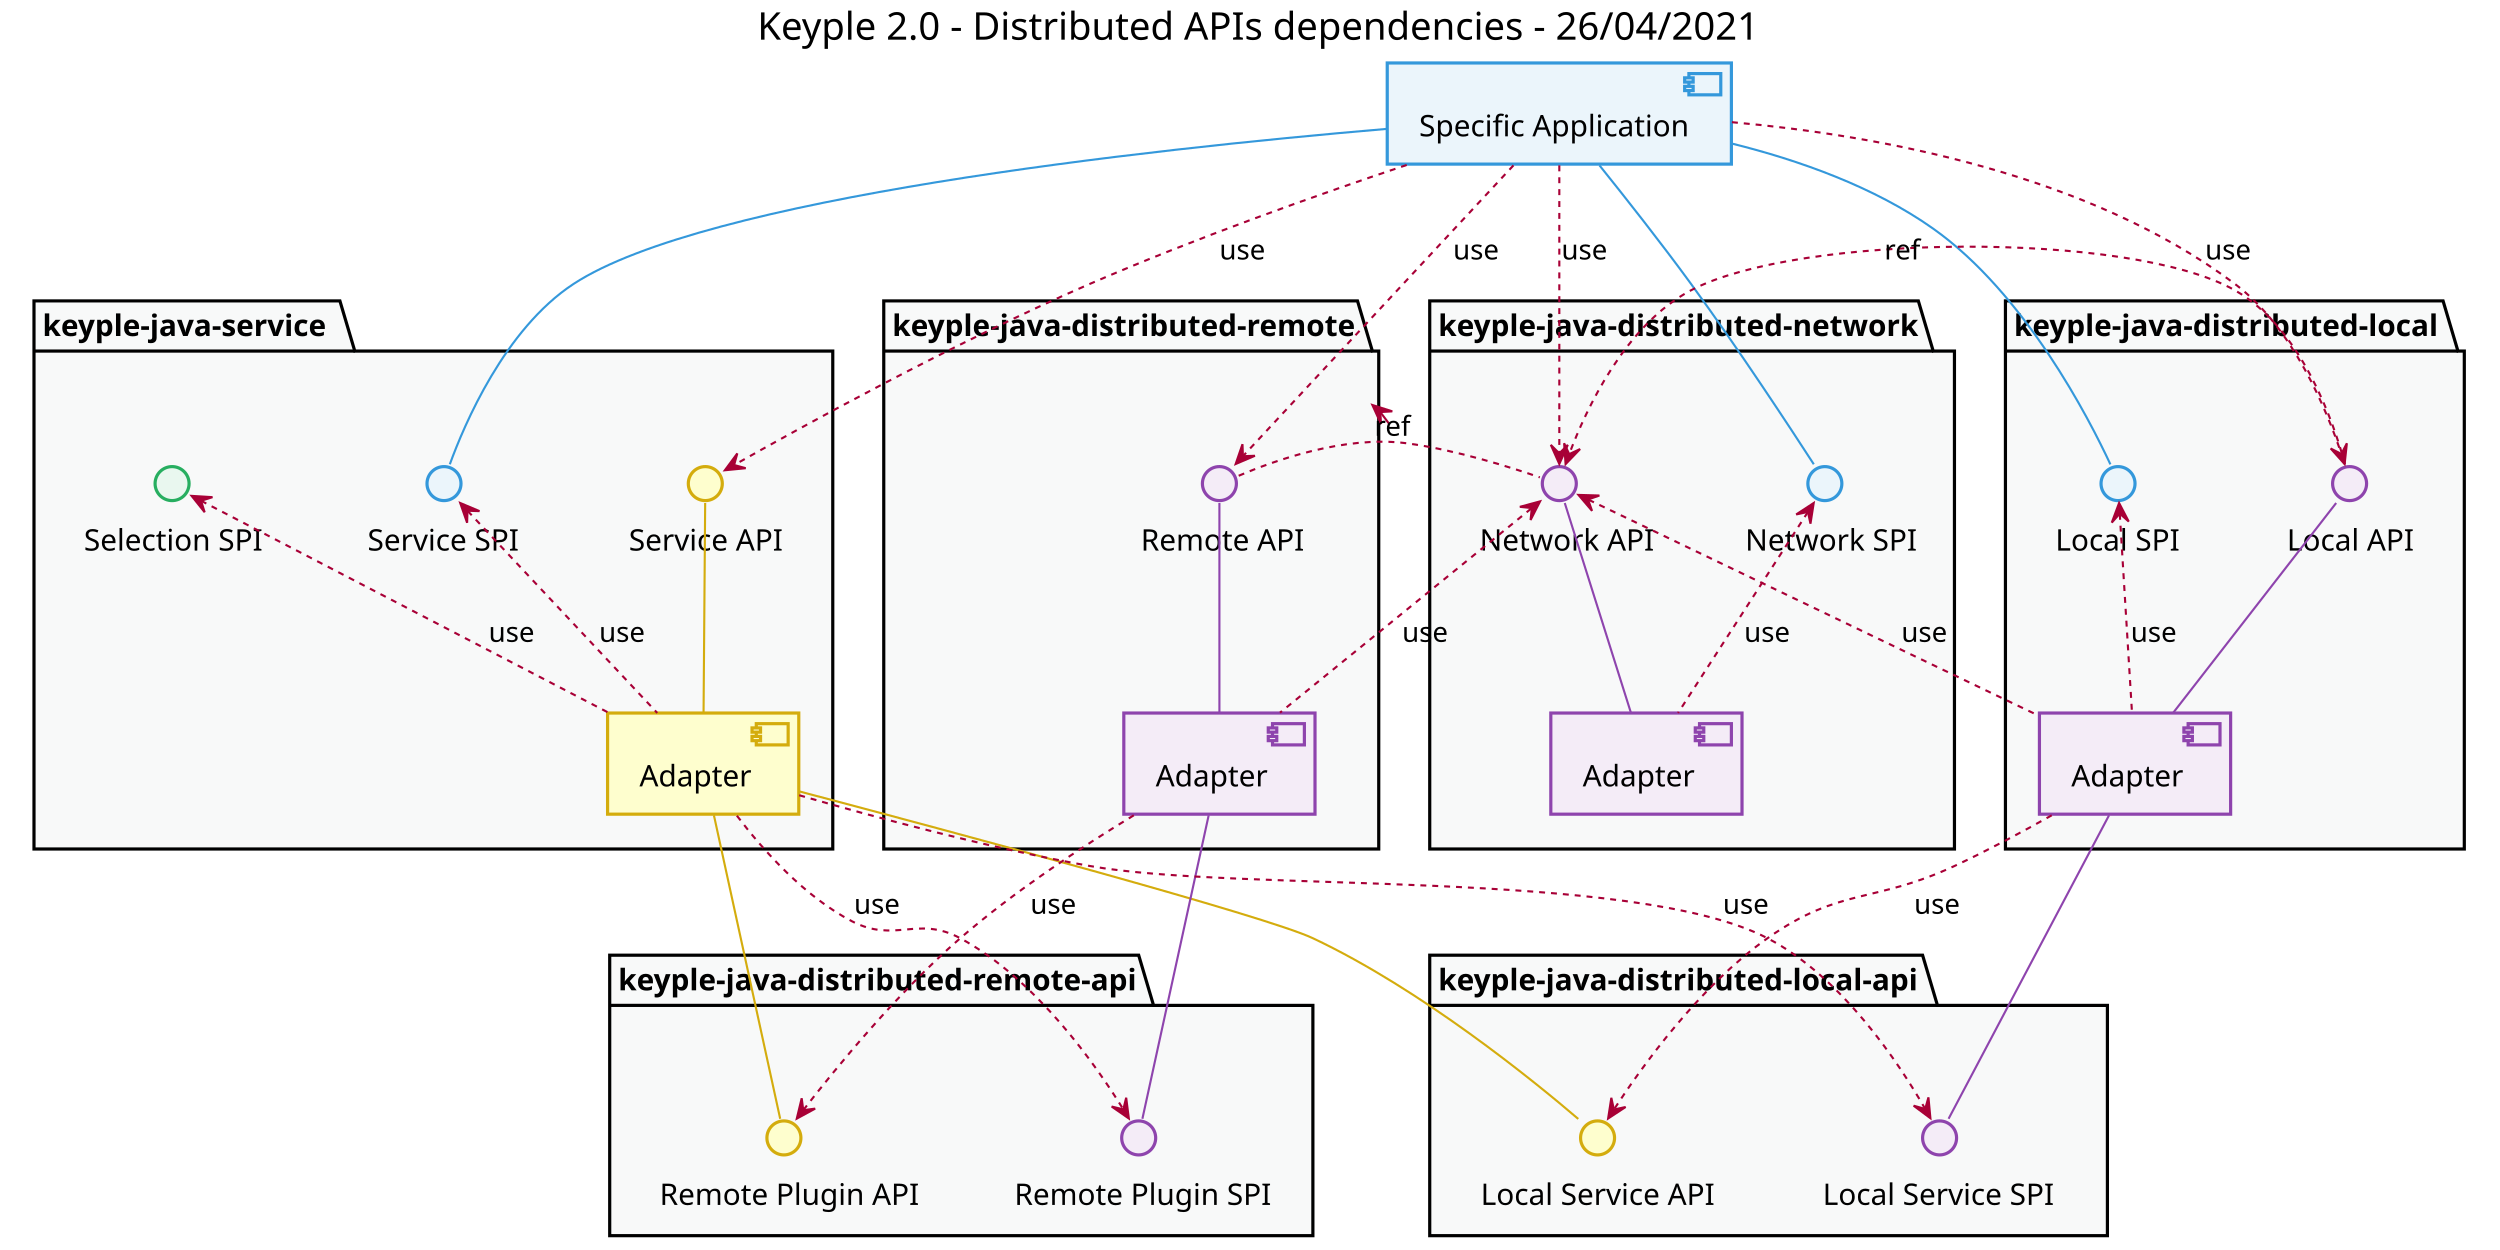
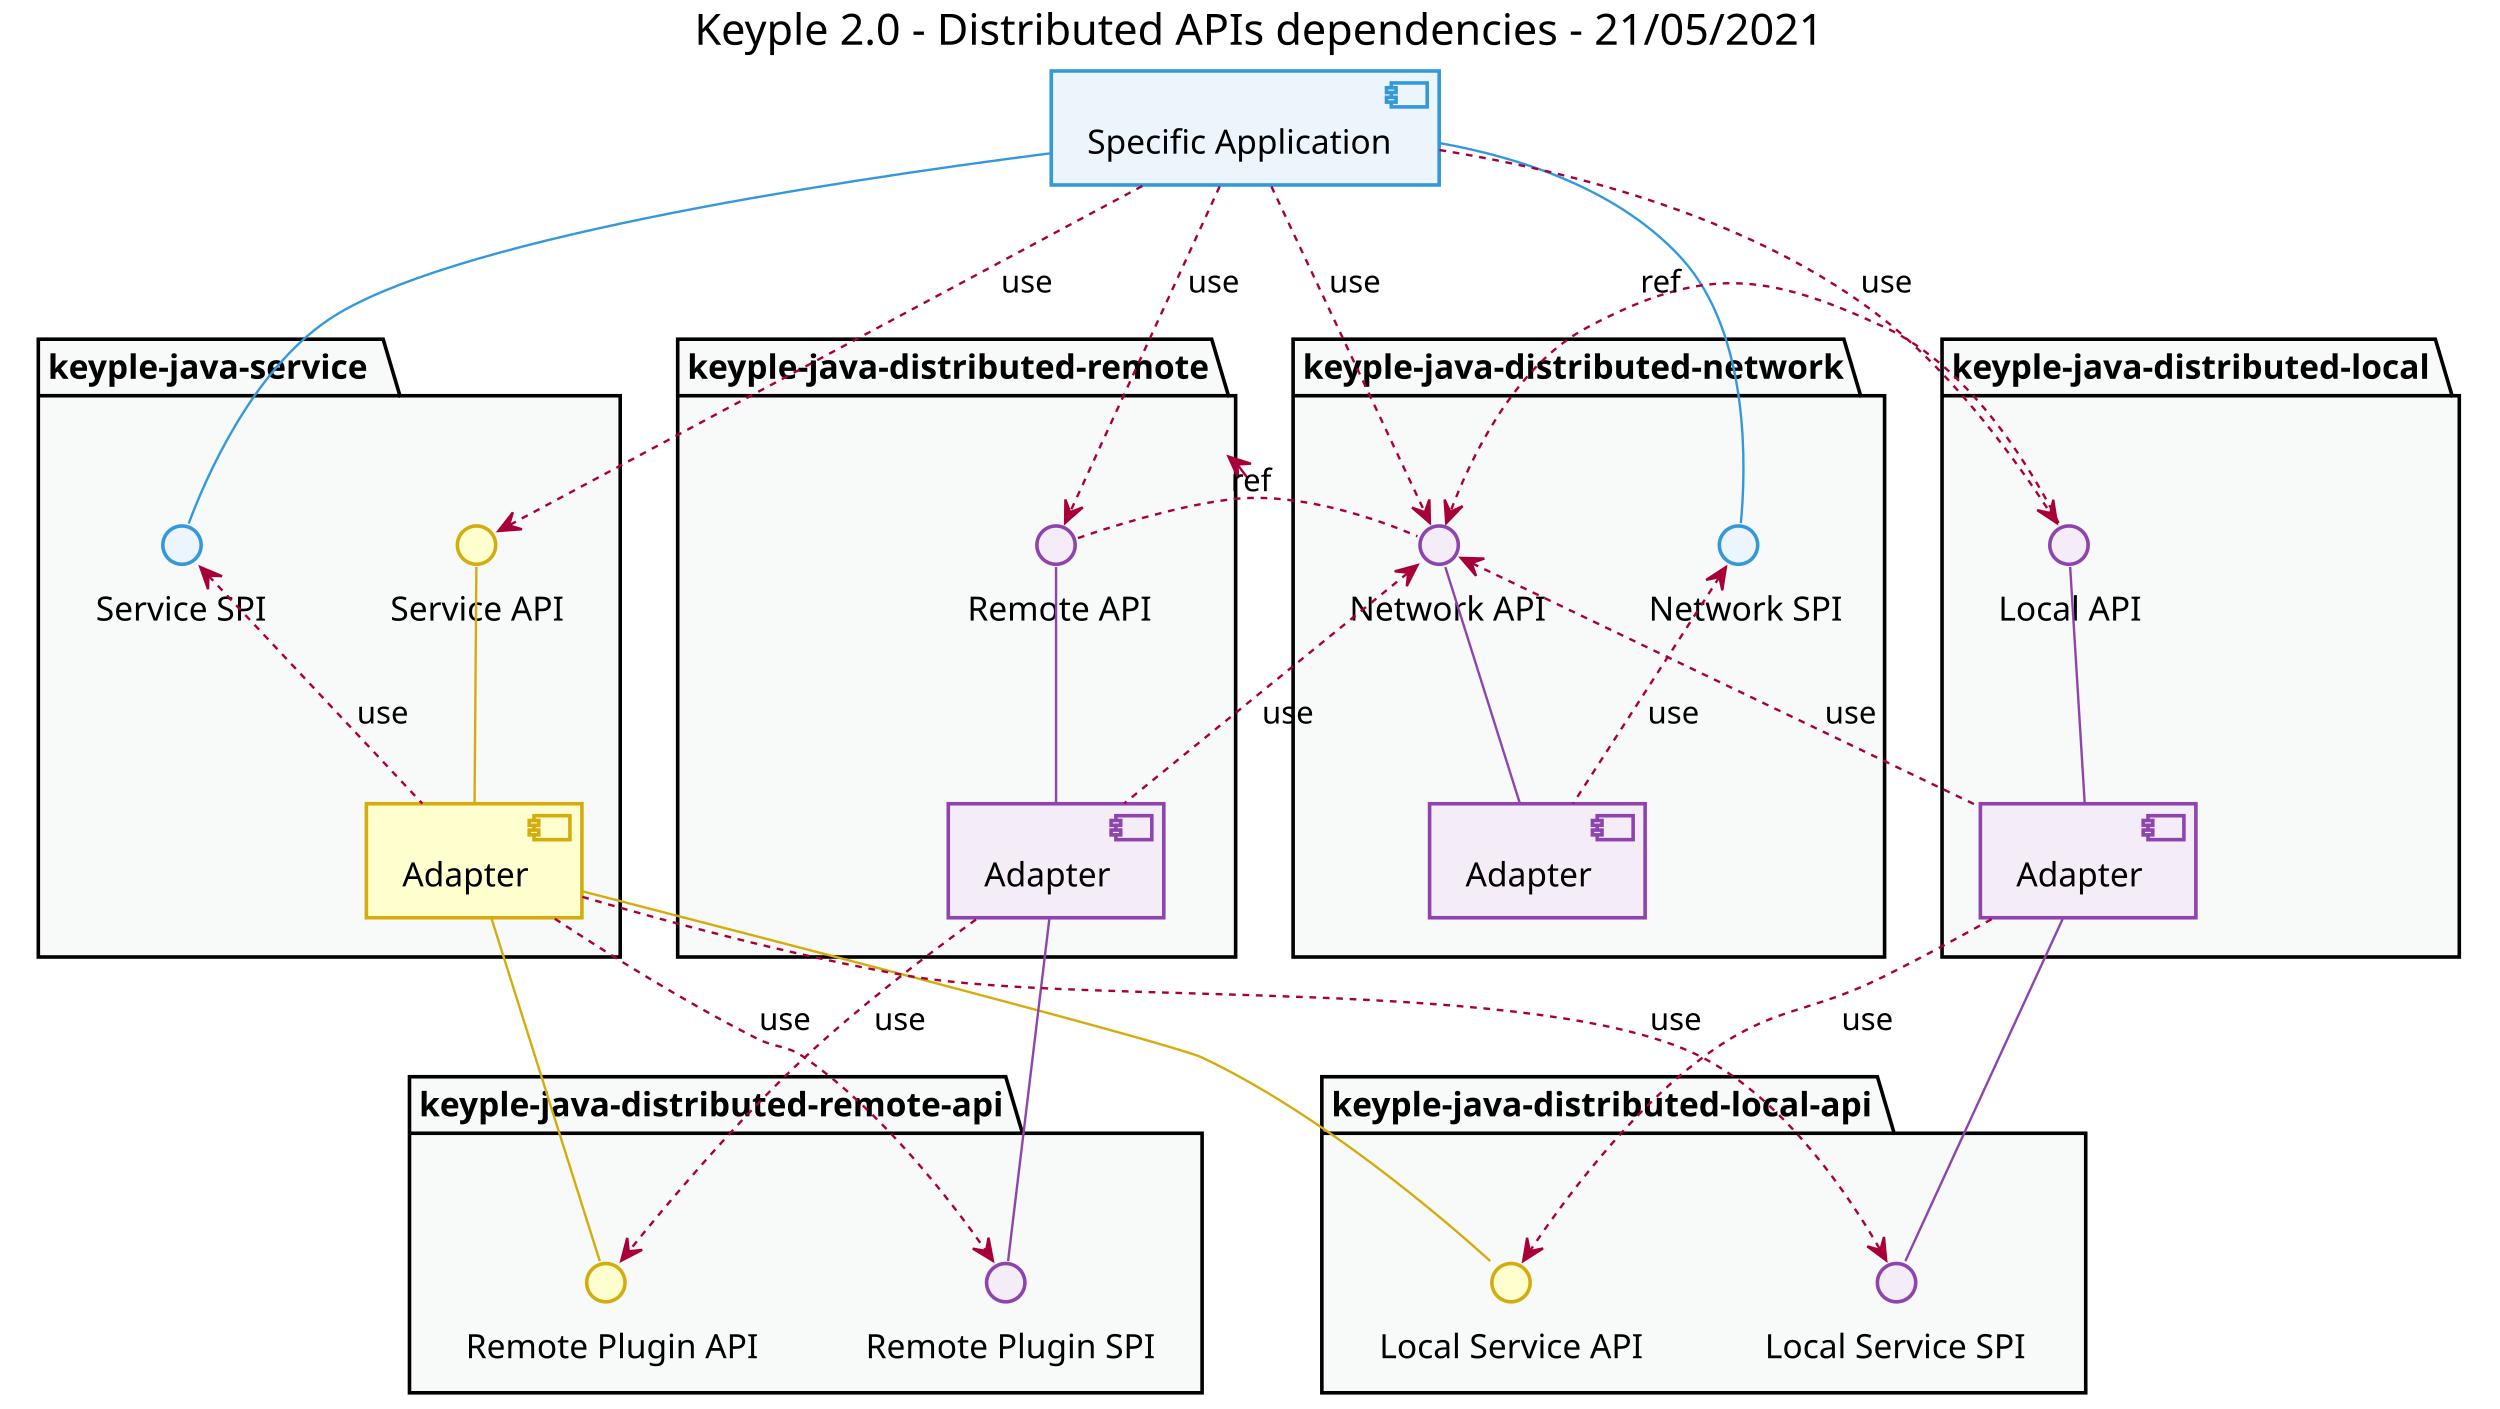
- <svg xmlns="http://www.w3.org/2000/svg" contentScriptType="application/ecmascript" contentStyleType="text/css" height="1470px" preserveAspectRatio="none" style="width:2942px;height:1470px;" version="1.1" viewBox="0 0 2942 1470" width="2942.5px" zoomAndPan="magnify">
+ <svg xmlns="http://www.w3.org/2000/svg" contentScriptType="application/ecmascript" contentStyleType="text/css" height="1470px" preserveAspectRatio="none" style="width:2610px;height:1470px;" version="1.1" viewBox="0 0 2610 1470" width="2610px" zoomAndPan="magnify">
  <defs />
  <g>
-     <text fill="#000000" font-family="sans-serif" font-size="45" lengthAdjust="spacing" textLength="1127.5" x="891.25" y="46.714">Keyple 2.0 - Distributed APIs dependencies - 26/04/2021</text>
-     <polygon fill="#F8F9F9" points="40,354.102,400,354.102,417.5,413.125,980,413.125,980,999.102,40,999.102,40,354.102" style="stroke:#000000;stroke-width:3.75;" />
+     <text fill="#000000" font-family="sans-serif" font-size="45" lengthAdjust="spacing" textLength="1127.5" x="725" y="46.714">Keyple 2.0 - Distributed APIs dependencies - 21/05/2021</text>
+     <polygon fill="#F8F9F9" points="40,354.102,400,354.102,417.5,413.125,647.5,413.125,647.5,999.102,40,999.102,40,354.102" style="stroke:#000000;stroke-width:3.75;" />
    <line style="stroke:#000000;stroke-width:3.75;" x1="40" x2="417.5" y1="413.125" y2="413.125" />
    <text fill="#000000" font-family="sans-serif" font-size="35" font-weight="bold" lengthAdjust="spacing" textLength="345" x="50" y="395.435">keyple-java-service</text>
-     <polygon fill="#F8F9F9" points="2360,354.102,2875,354.102,2892.5,413.125,2900,413.125,2900,999.102,2360,999.102,2360,354.102" style="stroke:#000000;stroke-width:3.75;" />
-     <line style="stroke:#000000;stroke-width:3.75;" x1="2360" x2="2892.5" y1="413.125" y2="413.125" />
-     <text fill="#000000" font-family="sans-serif" font-size="35" font-weight="bold" lengthAdjust="spacing" textLength="500" x="2370" y="395.435">keyple-java-distributed-local</text>
-     <polygon fill="#F8F9F9" points="1682.5,354.102,2257.5,354.102,2275,413.125,2300,413.125,2300,999.102,1682.5,999.102,1682.5,354.102" style="stroke:#000000;stroke-width:3.75;" />
-     <line style="stroke:#000000;stroke-width:3.75;" x1="1682.5" x2="2275" y1="413.125" y2="413.125" />
-     <text fill="#000000" font-family="sans-serif" font-size="35" font-weight="bold" lengthAdjust="spacing" textLength="560" x="1692.5" y="395.435">keyple-java-distributed-network</text>
-     <polygon fill="#F8F9F9" points="1040,354.102,1597.5,354.102,1615,413.125,1622.5,413.125,1622.5,999.102,1040,999.102,1040,354.102" style="stroke:#000000;stroke-width:3.75;" />
-     <line style="stroke:#000000;stroke-width:3.75;" x1="1040" x2="1615" y1="413.125" y2="413.125" />
-     <text fill="#000000" font-family="sans-serif" font-size="35" font-weight="bold" lengthAdjust="spacing" textLength="542.5" x="1050" y="395.435">keyple-java-distributed-remote</text>
-     <polygon fill="#F8F9F9" points="717.5,1124.102,1340,1124.102,1357.5,1183.125,1545,1183.125,1545,1454.102,717.5,1454.102,717.5,1124.102" style="stroke:#000000;stroke-width:3.75;" />
-     <line style="stroke:#000000;stroke-width:3.75;" x1="717.5" x2="1357.5" y1="1183.125" y2="1183.125" />
-     <text fill="#000000" font-family="sans-serif" font-size="35" font-weight="bold" lengthAdjust="spacing" textLength="607.5" x="727.5" y="1165.435">keyple-java-distributed-remote-api</text>
-     <polygon fill="#F8F9F9" points="1682.5,1124.102,2262.5,1124.102,2280,1183.125,2480,1183.125,2480,1454.102,1682.5,1454.102,1682.5,1124.102" style="stroke:#000000;stroke-width:3.75;" />
-     <line style="stroke:#000000;stroke-width:3.75;" x1="1682.5" x2="2280" y1="1183.125" y2="1183.125" />
-     <text fill="#000000" font-family="sans-serif" font-size="35" font-weight="bold" lengthAdjust="spacing" textLength="565" x="1692.5" y="1165.435">keyple-java-distributed-local-api</text>
-     <ellipse cx="830" cy="569.102" fill="#FEFECE" rx="20" ry="20" style="stroke:#D4AC0D;stroke-width:3.75;" />
-     <text fill="#000000" font-family="sans-serif" font-size="35" lengthAdjust="spacing" textLength="180" x="740" y="647.935">Service API</text>
-     <ellipse cx="522.5" cy="569.102" fill="#EBF5FB" rx="20" ry="20" style="stroke:#3498DB;stroke-width:3.75;" />
-     <text fill="#000000" font-family="sans-serif" font-size="35" lengthAdjust="spacing" textLength="180" x="432.5" y="647.935">Service SPI</text>
-     <ellipse cx="202.5" cy="569.102" fill="#E9F7EF" rx="20" ry="20" style="stroke:#27AE60;stroke-width:3.75;" />
-     <text fill="#000000" font-family="sans-serif" font-size="35" lengthAdjust="spacing" textLength="207.5" x="98.75" y="647.935">Selection SPI</text>
-     <rect fill="#FEFECE" height="119.023" style="stroke:#D4AC0D;stroke-width:3.75;" width="225" x="715" y="839.102" />
-     <rect fill="#FEFECE" height="25" style="stroke:#D4AC0D;stroke-width:3.75;" width="37.5" x="890" y="851.602" />
-     <rect fill="#FEFECE" height="5" style="stroke:#D4AC0D;stroke-width:3.75;" width="10" x="885" y="856.602" />
-     <rect fill="#FEFECE" height="5" style="stroke:#D4AC0D;stroke-width:3.75;" width="10" x="885" y="866.602" />
-     <text fill="#000000" font-family="sans-serif" font-size="35" lengthAdjust="spacing" textLength="125" x="752.5" y="925.435">Adapter</text>
-     <ellipse cx="2765" cy="569.102" fill="#F4ECF7" rx="20" ry="20" style="stroke:#8E44AD;stroke-width:3.75;" />
-     <text fill="#000000" font-family="sans-serif" font-size="35" lengthAdjust="spacing" textLength="147.5" x="2691.25" y="647.935">Local API</text>
-     <ellipse cx="2492.5" cy="569.102" fill="#EBF5FB" rx="20" ry="20" style="stroke:#3498DB;stroke-width:3.75;" />
-     <text fill="#000000" font-family="sans-serif" font-size="35" lengthAdjust="spacing" textLength="147.5" x="2418.75" y="647.935">Local SPI</text>
-     <rect fill="#F4ECF7" height="119.023" style="stroke:#8E44AD;stroke-width:3.75;" width="225" x="2400" y="839.102" />
-     <rect fill="#F4ECF7" height="25" style="stroke:#8E44AD;stroke-width:3.75;" width="37.5" x="2575" y="851.602" />
-     <rect fill="#F4ECF7" height="5" style="stroke:#8E44AD;stroke-width:3.75;" width="10" x="2570" y="856.602" />
-     <rect fill="#F4ECF7" height="5" style="stroke:#8E44AD;stroke-width:3.75;" width="10" x="2570" y="866.602" />
-     <text fill="#000000" font-family="sans-serif" font-size="35" lengthAdjust="spacing" textLength="125" x="2437.5" y="925.435">Adapter</text>
-     <ellipse cx="1835" cy="569.102" fill="#F4ECF7" rx="20" ry="20" style="stroke:#8E44AD;stroke-width:3.75;" />
-     <text fill="#000000" font-family="sans-serif" font-size="35" lengthAdjust="spacing" textLength="187.5" x="1741.25" y="647.935">Network API</text>
-     <ellipse cx="2147.5" cy="569.102" fill="#EBF5FB" rx="20" ry="20" style="stroke:#3498DB;stroke-width:3.75;" />
-     <text fill="#000000" font-family="sans-serif" font-size="35" lengthAdjust="spacing" textLength="187.5" x="2053.75" y="647.935">Network SPI</text>
-     <rect fill="#F4ECF7" height="119.023" style="stroke:#8E44AD;stroke-width:3.75;" width="225" x="1825" y="839.102" />
-     <rect fill="#F4ECF7" height="25" style="stroke:#8E44AD;stroke-width:3.75;" width="37.5" x="2000" y="851.602" />
-     <rect fill="#F4ECF7" height="5" style="stroke:#8E44AD;stroke-width:3.75;" width="10" x="1995" y="856.602" />
-     <rect fill="#F4ECF7" height="5" style="stroke:#8E44AD;stroke-width:3.75;" width="10" x="1995" y="866.602" />
-     <text fill="#000000" font-family="sans-serif" font-size="35" lengthAdjust="spacing" textLength="125" x="1862.5" y="925.435">Adapter</text>
-     <ellipse cx="1435" cy="569.102" fill="#F4ECF7" rx="20" ry="20" style="stroke:#8E44AD;stroke-width:3.75;" />
-     <text fill="#000000" font-family="sans-serif" font-size="35" lengthAdjust="spacing" textLength="185" x="1342.5" y="647.935">Remote API</text>
-     <rect fill="#F4ECF7" height="119.023" style="stroke:#8E44AD;stroke-width:3.75;" width="225" x="1322.5" y="839.102" />
-     <rect fill="#F4ECF7" height="25" style="stroke:#8E44AD;stroke-width:3.75;" width="37.5" x="1497.5" y="851.602" />
-     <rect fill="#F4ECF7" height="5" style="stroke:#8E44AD;stroke-width:3.75;" width="10" x="1492.5" y="856.602" />
-     <rect fill="#F4ECF7" height="5" style="stroke:#8E44AD;stroke-width:3.75;" width="10" x="1492.5" y="866.602" />
-     <text fill="#000000" font-family="sans-serif" font-size="35" lengthAdjust="spacing" textLength="125" x="1360" y="925.435">Adapter</text>
-     <ellipse cx="1340" cy="1339.102" fill="#F4ECF7" rx="20" ry="20" style="stroke:#8E44AD;stroke-width:3.75;" />
-     <text fill="#000000" font-family="sans-serif" font-size="35" lengthAdjust="spacing" textLength="292.5" x="1193.75" y="1417.935">Remote Plugin SPI</text>
-     <ellipse cx="922.5" cy="1339.102" fill="#FEFECE" rx="20" ry="20" style="stroke:#D4AC0D;stroke-width:3.75;" />
-     <text fill="#000000" font-family="sans-serif" font-size="35" lengthAdjust="spacing" textLength="292.5" x="776.25" y="1417.935">Remote Plugin API</text>
-     <ellipse cx="2282.5" cy="1339.102" fill="#F4ECF7" rx="20" ry="20" style="stroke:#8E44AD;stroke-width:3.75;" />
-     <text fill="#000000" font-family="sans-serif" font-size="35" lengthAdjust="spacing" textLength="275" x="2145" y="1417.935">Local Service SPI</text>
-     <ellipse cx="1880" cy="1339.102" fill="#FEFECE" rx="20" ry="20" style="stroke:#D4AC0D;stroke-width:3.75;" />
-     <text fill="#000000" font-family="sans-serif" font-size="35" lengthAdjust="spacing" textLength="275" x="1742.5" y="1417.935">Local Service API</text>
-     <rect fill="#EBF5FB" height="119.023" style="stroke:#3498DB;stroke-width:3.75;" width="405" x="1632.5" y="74.102" />
-     <rect fill="#EBF5FB" height="25" style="stroke:#3498DB;stroke-width:3.75;" width="37.5" x="1987.5" y="86.602" />
-     <rect fill="#EBF5FB" height="5" style="stroke:#3498DB;stroke-width:3.75;" width="10" x="1982.5" y="91.602" />
-     <rect fill="#EBF5FB" height="5" style="stroke:#3498DB;stroke-width:3.75;" width="10" x="1982.5" y="101.602" />
-     <text fill="#000000" font-family="sans-serif" font-size="35" lengthAdjust="spacing" textLength="305" x="1670" y="160.435">Specific Application</text>
-     <path d="M1632.082,151.662 C1342.672,176.369 829.273,233.147 675,334.102 C593.81,387.232 546.102,500.259 529.35,546.374 " fill="none" id="application-serviceSpi" style="stroke:#3498DB;stroke-width:2.5;" />
-     <path d="M2037.848,168.887 C2117.03,188.542 2205.327,219.782 2275,269.102 C2383.097,345.622 2458.588,492.907 2483.525,546.487 " fill="none" id="application-localSpi" style="stroke:#3498DB;stroke-width:2.5;" />
-     <path d="M1882.21,194.542 C1913.495,233.472 1955.057,286.217 1990,334.102 C2046.043,410.899 2108.093,505.599 2134.48,546.372 " fill="none" id="application-networkSpi" style="stroke:#3498DB;stroke-width:2.5;" />
-     <path d="M829.842,591.932 C829.47,640.569 828.513,765.084 827.942,839.007 " fill="none" id="serviceApi-service" style="stroke:#D4AC0D;stroke-width:2.5;" />
-     <path d="M940.085,931.182 C1127.86,980.842 1489.91,1078.107 1545,1104.102 C1673.05,1164.524 1805.49,1272.443 1857.305,1316.766 " fill="none" id="service-distributedLocalApi" style="stroke:#D4AC0D;stroke-width:2.5;" />
-     <path d="M840.115,959.367 C861.617,1057.819 904.372,1253.591 918.128,1316.581 " fill="none" id="service-distributedRemoteApi" style="stroke:#D4AC0D;stroke-width:2.5;" />
-     <path d="M2749.2,591.932 C2711.425,640.569 2614.675,765.084 2557.25,839.007 " fill="none" id="localApi-distributedLocal" style="stroke:#8E44AD;stroke-width:2.5;" />
-     <path d="M2481.957,959.367 C2429.903,1057.819 2326.39,1253.591 2293.085,1316.581 " fill="none" id="distributedLocal-distributedLocalSpi" style="stroke:#8E44AD;stroke-width:2.5;" />
-     <path d="M1841.412,591.932 C1856.753,640.569 1896.02,765.084 1919.335,839.007 " fill="none" id="networkApi-distributedNetwork" style="stroke:#8E44AD;stroke-width:2.5;" />
-     <path d="M1435,591.932 C1435,640.569 1435,765.084 1435,839.007 " fill="none" id="remoteApi-distributedRemote" style="stroke:#8E44AD;stroke-width:2.5;" />
-     <path d="M1422.385,959.367 C1400.882,1057.819 1358.128,1253.591 1344.372,1316.581 " fill="none" id="distributedRemote-distributedRemoteSpi" style="stroke:#8E44AD;stroke-width:2.5;" />
-     <path d="M1655.408,194.134 C1546.203,230.757 1404.703,281.137 1282.5,334.102 C1121.73,403.782 938.39,505.092 864.013,547.162 " fill="none" id="application-to-serviceApi" style="stroke:#A80036;stroke-width:2.5;stroke-dasharray:7.0,7.0;" />
-     <polygon fill="#A80036" points="853.03,553.392,877.534,550.986,863.902,547.223,867.665,533.591,853.03,553.392" style="stroke:#A80036;stroke-width:2.5;" />
-     <text fill="#000000" font-family="sans-serif" font-size="32.5" lengthAdjust="spacing" textLength="52.5" x="1435" y="305.339">use</text>
-     <path d="M2038.138,143.787 C2210.918,159.307 2457.713,204.722 2630,334.102 C2698.525,385.559 2738.2,482.789 2755.15,533.674 " fill="none" id="application-to-localApi" style="stroke:#A80036;stroke-width:2.5;stroke-dasharray:7.0,7.0;" />
-     <polygon fill="#A80036" points="2759.15,546.139,2761.781,521.658,2755.323,534.239,2742.741,527.781,2759.15,546.139" style="stroke:#A80036;stroke-width:2.5;" />
-     <text fill="#000000" font-family="sans-serif" font-size="32.5" lengthAdjust="spacing" textLength="52.5" x="2595" y="305.339">use</text>
-     <path d="M1835,194.594 C1835,285.717 1835,459.577 1835,532.779 " fill="none" id="application-to-networkApi" style="stroke:#A80036;stroke-width:2.5;stroke-dasharray:7.0,7.0;" />
-     <polygon fill="#A80036" points="1835,546.024,1845,523.524,1835,533.524,1825,523.524,1835,546.024" style="stroke:#A80036;stroke-width:2.5;" />
-     <text fill="#000000" font-family="sans-serif" font-size="32.5" lengthAdjust="spacing" textLength="52.5" x="1837.5" y="305.339">use</text>
-     <path d="M1781.055,194.594 C1694.875,287.237 1529.145,465.394 1463.135,536.357 " fill="none" id="application-to-remoteApi" style="stroke:#A80036;stroke-width:2.5;stroke-dasharray:7.0,7.0;" />
-     <polygon fill="#A80036" points="1454.142,546.024,1476.791,536.364,1462.658,536.873,1462.149,522.74,1454.142,546.024" style="stroke:#A80036;stroke-width:2.5;" />
-     <text fill="#000000" font-family="sans-serif" font-size="32.5" lengthAdjust="spacing" textLength="52.5" x="1710" y="305.339">use</text>
-     <path d="M550.312,601.237 C600.755,654.987 708.14,769.414 773.45,839.007 " fill="none" id="serviceSpi-backto-service" style="stroke:#A80036;stroke-width:2.5;stroke-dasharray:7.0,7.0;" />
-     <polygon fill="#A80036" points="541.58,591.932,549.69,615.18,550.136,601.044,564.271,601.49,541.58,591.932" style="stroke:#A80036;stroke-width:2.5;" />
-     <text fill="#000000" font-family="sans-serif" font-size="32.5" lengthAdjust="spacing" textLength="52.5" x="705" y="755.339">use</text>
-     <path d="M236.594,589.332 C326.228,635.942 571.545,763.504 716.365,838.812 " fill="none" id="selectionSpi-backto-service" style="stroke:#A80036;stroke-width:2.5;stroke-dasharray:7.0,7.0;" />
-     <polygon fill="#A80036" points="225.485,583.554,240.833,602.807,236.575,589.322,250.061,585.064,225.485,583.554" style="stroke:#A80036;stroke-width:2.5;" />
-     <text fill="#000000" font-family="sans-serif" font-size="32.5" lengthAdjust="spacing" textLength="52.5" x="575" y="755.339">use</text>
-     <path d="M940.518,935.852 C1031.95,962.329 1164.455,997.929 1282.5,1019.102 C1457.928,1050.564 1921.985,1021.664 2080,1104.102 C2168.31,1150.174 2235.23,1252.111 2265.198,1304.356 " fill="none" id="service-to-distributedLocalSpi" style="stroke:#A80036;stroke-width:2.5;stroke-dasharray:7.0,7.0;" />
-     <polygon fill="#A80036" points="2271.685,1315.909,2269.389,1291.394,2265.565,1305.01,2251.95,1301.186,2271.685,1315.909" style="stroke:#A80036;stroke-width:2.5;" />
-     <text fill="#000000" font-family="sans-serif" font-size="32.5" lengthAdjust="spacing" textLength="52.5" x="2027.5" y="1075.339">use</text>
-     <path d="M867.16,959.909 C898.768,1001.519 946.85,1055.059 1002.5,1084.102 C1053.352,1110.639 1079.55,1076.809 1130,1104.102 C1219.398,1152.464 1290.178,1254.105 1321.885,1305.474 " fill="none" id="service-to-distributedRemoteSpi" style="stroke:#A80036;stroke-width:2.5;stroke-dasharray:7.0,7.0;" />
-     <polygon fill="#A80036" points="1328.4,1316.221,1325.287,1291.797,1321.92,1305.532,1308.185,1302.165,1328.4,1316.221" style="stroke:#A80036;stroke-width:2.5;" />
-     <text fill="#000000" font-family="sans-serif" font-size="32.5" lengthAdjust="spacing" textLength="52.5" x="1005" y="1075.339">use</text>
-     <path d="M2494.535,604.659 C2497.923,659.717 2504.75,770.859 2508.95,839.007 " fill="none" id="localSpi-backto-distributedLocal" style="stroke:#A80036;stroke-width:2.5;stroke-dasharray:7.0,7.0;" />
-     <polygon fill="#A80036" points="2493.75,591.932,2485.151,615.003,2494.518,604.408,2505.113,613.775,2493.75,591.932" style="stroke:#A80036;stroke-width:2.5;" />
-     <text fill="#000000" font-family="sans-serif" font-size="32.5" lengthAdjust="spacing" textLength="52.5" x="2507.5" y="755.339">use</text>
-     <path d="M2414.495,959.449 C2378.977,979.432 2338.198,1001.264 2300,1019.102 C2205.025,1063.454 2165.642,1043.662 2080,1104.102 C2000.195,1160.422 1932.06,1255.419 1899.855,1304.738 " fill="none" id="distributedLocal-to-distributedLocalApi" style="stroke:#A80036;stroke-width:2.5;stroke-dasharray:7.0,7.0;" />
-     <polygon fill="#A80036" points="1892.455,1316.242,1913.036,1302.727,1899.217,1305.728,1896.215,1291.908,1892.455,1316.242" style="stroke:#A80036;stroke-width:2.5;" />
-     <text fill="#000000" font-family="sans-serif" font-size="32.5" lengthAdjust="spacing" textLength="52.5" x="2252.5" y="1075.339">use</text>
-     <path d="M1869.428,588.117 C1965.945,634.417 2242.33,766.999 2399.555,842.422 " fill="none" id="networkApi-backto-distributedLocal" style="stroke:#A80036;stroke-width:2.5;stroke-dasharray:7.0,7.0;" />
-     <polygon fill="#A80036" points="1857.543,582.414,1873.504,601.162,1868.813,587.821,1882.154,583.13,1857.543,582.414" style="stroke:#A80036;stroke-width:2.5;" />
-     <text fill="#000000" font-family="sans-serif" font-size="32.5" lengthAdjust="spacing" textLength="52.5" x="2237.5" y="755.339">use</text>
-     <path d="M2759.525,546.289 C2746.575,498.082 2709.025,386.597 2630,341.602 C2506.4,271.229 2115.73,275.127 1990,341.602 C1912.553,382.549 1866.545,481.497 1846.662,534.392 " fill="none" id="localApi-to-networkApi" style="stroke:#A80036;stroke-width:2.5;stroke-dasharray:7.0,7.0;" />
-     <polygon fill="#A80036" points="1842.382,546.172,1859.465,528.439,1846.651,534.423,1840.667,521.609,1842.382,546.172" style="stroke:#A80036;stroke-width:2.5;" />
-     <text fill="#000000" font-family="sans-serif" font-size="32.5" lengthAdjust="spacing" textLength="35" x="2217.5" y="305.339">ref</text>
-     <path d="M2127.477,602.589 C2092.395,656.884 2019.31,769.992 1974.715,839.007 " fill="none" id="networkSpi-backto-distributedNetwork" style="stroke:#A80036;stroke-width:2.5;stroke-dasharray:7.0,7.0;" />
-     <polygon fill="#A80036" points="2134.363,591.932,2113.755,605.406,2127.58,602.432,2130.555,616.258,2134.363,591.932" style="stroke:#A80036;stroke-width:2.5;" />
-     <text fill="#000000" font-family="sans-serif" font-size="32.5" lengthAdjust="spacing" textLength="52.5" x="2052.5" y="755.339">use</text>
-     <path d="M1801.98,598.432 C1737.487,650.832 1593.477,767.839 1506.263,838.699 " fill="none" id="networkApi-backto-distributedRemote" style="stroke:#A80036;stroke-width:2.5;stroke-dasharray:7.0,7.0;" />
-     <polygon fill="#A80036" points="1812.348,590.007,1788.579,596.435,1802.647,597.889,1801.192,611.957,1812.348,590.007" style="stroke:#A80036;stroke-width:2.5;" />
-     <text fill="#000000" font-family="sans-serif" font-size="32.5" lengthAdjust="spacing" textLength="52.5" x="1650" y="755.339">use</text>
-     <path d="M1334.27,959.429 C1272.507,997.029 1193.4,1049.152 1130,1104.102 C1055.753,1168.454 982.423,1258.511 946.072,1305.416 " fill="none" id="distributedRemote-to-distributedRemoteApi" style="stroke:#A80036;stroke-width:2.5;stroke-dasharray:7.0,7.0;" />
-     <polygon fill="#A80036" points="937.65,1316.369,959.294,1304.63,945.271,1306.461,943.44,1292.438,937.65,1316.369" style="stroke:#A80036;stroke-width:2.5;" />
-     <text fill="#000000" font-family="sans-serif" font-size="32.5" lengthAdjust="spacing" textLength="52.5" x="1212.5" y="1075.339">use</text>
-     <path d="M1457.69,559.867 C1495.868,543.484 1581.425,511.927 1655,521.602 C1713.195,529.254 1779.432,550.444 1812.088,561.759 " fill="none" id="remoteApi-to-networkApi" style="stroke:#A80036;stroke-width:2.5;stroke-dasharray:7.0,7.0;" />
-     <polygon fill="#A80036" points="1615,476.602,1625.173,499.024,1624.343,484.906,1638.46,484.076,1615,476.602" style="stroke:#A80036;stroke-width:2.5;" />
-     <line style="stroke:#A80036;stroke-width:2.5;" x1="1624.343" x2="1635" y1="484.906" y2="499.102" />
-     <text fill="#000000" font-family="sans-serif" font-size="32.5" lengthAdjust="spacing" textLength="35" x="1617.5" y="512.839">ref</text>
+     <polygon fill="#F8F9F9" points="2027.5,354.102,2542.5,354.102,2560,413.125,2567.5,413.125,2567.5,999.102,2027.5,999.102,2027.5,354.102" style="stroke:#000000;stroke-width:3.75;" />
+     <line style="stroke:#000000;stroke-width:3.75;" x1="2027.5" x2="2560" y1="413.125" y2="413.125" />
+     <text fill="#000000" font-family="sans-serif" font-size="35" font-weight="bold" lengthAdjust="spacing" textLength="500" x="2037.5" y="395.435">keyple-java-distributed-local</text>
+     <polygon fill="#F8F9F9" points="1350,354.102,1925,354.102,1942.5,413.125,1967.5,413.125,1967.5,999.102,1350,999.102,1350,354.102" style="stroke:#000000;stroke-width:3.75;" />
+     <line style="stroke:#000000;stroke-width:3.75;" x1="1350" x2="1942.5" y1="413.125" y2="413.125" />
+     <text fill="#000000" font-family="sans-serif" font-size="35" font-weight="bold" lengthAdjust="spacing" textLength="560" x="1360" y="395.435">keyple-java-distributed-network</text>
+     <polygon fill="#F8F9F9" points="707.5,354.102,1265,354.102,1282.5,413.125,1290,413.125,1290,999.102,707.5,999.102,707.5,354.102" style="stroke:#000000;stroke-width:3.75;" />
+     <line style="stroke:#000000;stroke-width:3.75;" x1="707.5" x2="1282.5" y1="413.125" y2="413.125" />
+     <text fill="#000000" font-family="sans-serif" font-size="35" font-weight="bold" lengthAdjust="spacing" textLength="542.5" x="717.5" y="395.435">keyple-java-distributed-remote</text>
+     <polygon fill="#F8F9F9" points="427.5,1124.102,1050,1124.102,1067.5,1183.125,1255,1183.125,1255,1454.102,427.5,1454.102,427.5,1124.102" style="stroke:#000000;stroke-width:3.75;" />
+     <line style="stroke:#000000;stroke-width:3.75;" x1="427.5" x2="1067.5" y1="1183.125" y2="1183.125" />
+     <text fill="#000000" font-family="sans-serif" font-size="35" font-weight="bold" lengthAdjust="spacing" textLength="607.5" x="437.5" y="1165.435">keyple-java-distributed-remote-api</text>
+     <polygon fill="#F8F9F9" points="1380,1124.102,1960,1124.102,1977.5,1183.125,2177.5,1183.125,2177.5,1454.102,1380,1454.102,1380,1124.102" style="stroke:#000000;stroke-width:3.75;" />
+     <line style="stroke:#000000;stroke-width:3.75;" x1="1380" x2="1977.5" y1="1183.125" y2="1183.125" />
+     <text fill="#000000" font-family="sans-serif" font-size="35" font-weight="bold" lengthAdjust="spacing" textLength="565" x="1390" y="1165.435">keyple-java-distributed-local-api</text>
+     <ellipse cx="497.5" cy="569.102" fill="#FEFECE" rx="20" ry="20" style="stroke:#D4AC0D;stroke-width:3.75;" />
+     <text fill="#000000" font-family="sans-serif" font-size="35" lengthAdjust="spacing" textLength="180" x="407.5" y="647.935">Service API</text>
+     <ellipse cx="190" cy="569.102" fill="#EBF5FB" rx="20" ry="20" style="stroke:#3498DB;stroke-width:3.75;" />
+     <text fill="#000000" font-family="sans-serif" font-size="35" lengthAdjust="spacing" textLength="180" x="100" y="647.935">Service SPI</text>
+     <rect fill="#FEFECE" height="119.023" style="stroke:#D4AC0D;stroke-width:3.75;" width="225" x="382.5" y="839.102" />
+     <rect fill="#FEFECE" height="25" style="stroke:#D4AC0D;stroke-width:3.75;" width="37.5" x="557.5" y="851.602" />
+     <rect fill="#FEFECE" height="5" style="stroke:#D4AC0D;stroke-width:3.75;" width="10" x="552.5" y="856.602" />
+     <rect fill="#FEFECE" height="5" style="stroke:#D4AC0D;stroke-width:3.75;" width="10" x="552.5" y="866.602" />
+     <text fill="#000000" font-family="sans-serif" font-size="35" lengthAdjust="spacing" textLength="125" x="420" y="925.435">Adapter</text>
+     <ellipse cx="2160" cy="569.102" fill="#F4ECF7" rx="20" ry="20" style="stroke:#8E44AD;stroke-width:3.75;" />
+     <text fill="#000000" font-family="sans-serif" font-size="35" lengthAdjust="spacing" textLength="147.5" x="2086.25" y="647.935">Local API</text>
+     <rect fill="#F4ECF7" height="119.023" style="stroke:#8E44AD;stroke-width:3.75;" width="225" x="2067.5" y="839.102" />
+     <rect fill="#F4ECF7" height="25" style="stroke:#8E44AD;stroke-width:3.75;" width="37.5" x="2242.5" y="851.602" />
+     <rect fill="#F4ECF7" height="5" style="stroke:#8E44AD;stroke-width:3.75;" width="10" x="2237.5" y="856.602" />
+     <rect fill="#F4ECF7" height="5" style="stroke:#8E44AD;stroke-width:3.75;" width="10" x="2237.5" y="866.602" />
+     <text fill="#000000" font-family="sans-serif" font-size="35" lengthAdjust="spacing" textLength="125" x="2105" y="925.435">Adapter</text>
+     <ellipse cx="1502.5" cy="569.102" fill="#F4ECF7" rx="20" ry="20" style="stroke:#8E44AD;stroke-width:3.75;" />
+     <text fill="#000000" font-family="sans-serif" font-size="35" lengthAdjust="spacing" textLength="187.5" x="1408.75" y="647.935">Network API</text>
+     <ellipse cx="1815" cy="569.102" fill="#EBF5FB" rx="20" ry="20" style="stroke:#3498DB;stroke-width:3.75;" />
+     <text fill="#000000" font-family="sans-serif" font-size="35" lengthAdjust="spacing" textLength="187.5" x="1721.25" y="647.935">Network SPI</text>
+     <rect fill="#F4ECF7" height="119.023" style="stroke:#8E44AD;stroke-width:3.75;" width="225" x="1492.5" y="839.102" />
+     <rect fill="#F4ECF7" height="25" style="stroke:#8E44AD;stroke-width:3.75;" width="37.5" x="1667.5" y="851.602" />
+     <rect fill="#F4ECF7" height="5" style="stroke:#8E44AD;stroke-width:3.75;" width="10" x="1662.5" y="856.602" />
+     <rect fill="#F4ECF7" height="5" style="stroke:#8E44AD;stroke-width:3.75;" width="10" x="1662.5" y="866.602" />
+     <text fill="#000000" font-family="sans-serif" font-size="35" lengthAdjust="spacing" textLength="125" x="1530" y="925.435">Adapter</text>
+     <ellipse cx="1102.5" cy="569.102" fill="#F4ECF7" rx="20" ry="20" style="stroke:#8E44AD;stroke-width:3.75;" />
+     <text fill="#000000" font-family="sans-serif" font-size="35" lengthAdjust="spacing" textLength="185" x="1010" y="647.935">Remote API</text>
+     <rect fill="#F4ECF7" height="119.023" style="stroke:#8E44AD;stroke-width:3.75;" width="225" x="990" y="839.102" />
+     <rect fill="#F4ECF7" height="25" style="stroke:#8E44AD;stroke-width:3.75;" width="37.5" x="1165" y="851.602" />
+     <rect fill="#F4ECF7" height="5" style="stroke:#8E44AD;stroke-width:3.75;" width="10" x="1160" y="856.602" />
+     <rect fill="#F4ECF7" height="5" style="stroke:#8E44AD;stroke-width:3.75;" width="10" x="1160" y="866.602" />
+     <text fill="#000000" font-family="sans-serif" font-size="35" lengthAdjust="spacing" textLength="125" x="1027.5" y="925.435">Adapter</text>
+     <ellipse cx="1050" cy="1339.102" fill="#F4ECF7" rx="20" ry="20" style="stroke:#8E44AD;stroke-width:3.75;" />
+     <text fill="#000000" font-family="sans-serif" font-size="35" lengthAdjust="spacing" textLength="292.5" x="903.75" y="1417.935">Remote Plugin SPI</text>
+     <ellipse cx="632.5" cy="1339.102" fill="#FEFECE" rx="20" ry="20" style="stroke:#D4AC0D;stroke-width:3.75;" />
+     <text fill="#000000" font-family="sans-serif" font-size="35" lengthAdjust="spacing" textLength="292.5" x="486.25" y="1417.935">Remote Plugin API</text>
+     <ellipse cx="1980" cy="1339.102" fill="#F4ECF7" rx="20" ry="20" style="stroke:#8E44AD;stroke-width:3.75;" />
+     <text fill="#000000" font-family="sans-serif" font-size="35" lengthAdjust="spacing" textLength="275" x="1842.5" y="1417.935">Local Service SPI</text>
+     <ellipse cx="1577.5" cy="1339.102" fill="#FEFECE" rx="20" ry="20" style="stroke:#D4AC0D;stroke-width:3.75;" />
+     <text fill="#000000" font-family="sans-serif" font-size="35" lengthAdjust="spacing" textLength="275" x="1440" y="1417.935">Local Service API</text>
+     <rect fill="#EBF5FB" height="119.023" style="stroke:#3498DB;stroke-width:3.75;" width="405" x="1097.5" y="74.102" />
+     <rect fill="#EBF5FB" height="25" style="stroke:#3498DB;stroke-width:3.75;" width="37.5" x="1452.5" y="86.602" />
+     <rect fill="#EBF5FB" height="5" style="stroke:#3498DB;stroke-width:3.75;" width="10" x="1447.5" y="91.602" />
+     <rect fill="#EBF5FB" height="5" style="stroke:#3498DB;stroke-width:3.75;" width="10" x="1447.5" y="101.602" />
+     <text fill="#000000" font-family="sans-serif" font-size="35" lengthAdjust="spacing" textLength="305" x="1135" y="160.435">Specific Application</text>
+     <path d="M1097.38,159.942 C853.962,191.109 463.233,252.062 342.5,334.102 C262.248,388.634 214.005,500.864 196.98,546.569 " fill="none" id="application-serviceSpi" style="stroke:#3498DB;stroke-width:2.5;" />
+     <path d="M1502.615,149.299 C1591.803,165.329 1690.7,199.134 1755,269.102 C1828.445,349.019 1822.54,492.957 1817.432,546.134 " fill="none" id="application-networkSpi" style="stroke:#3498DB;stroke-width:2.5;" />
+     <path d="M497.342,591.932 C496.97,640.569 496.012,765.084 495.442,839.007 " fill="none" id="serviceApi-service" style="stroke:#D4AC0D;stroke-width:2.5;" />
+     <path d="M608.197,930.612 C812.692,983.179 1225.385,1090.069 1255,1104.102 C1379.747,1163.214 1506.415,1271.87 1555.862,1316.579 " fill="none" id="service-distributedLocalApi" style="stroke:#D4AC0D;stroke-width:2.5;" />
+     <path d="M513.26,959.367 C544.38,1057.819 606.26,1253.591 626.173,1316.581 " fill="none" id="service-distributedRemoteApi" style="stroke:#D4AC0D;stroke-width:2.5;" />
+     <path d="M2161.25,591.932 C2164.245,640.569 2171.907,765.084 2176.455,839.007 " fill="none" id="localApi-distributedLocal" style="stroke:#8E44AD;stroke-width:2.5;" />
+     <path d="M2153.443,959.367 C2108.175,1057.819 2018.165,1253.591 1989.205,1316.581 " fill="none" id="distributedLocal-distributedLocalSpi" style="stroke:#8E44AD;stroke-width:2.5;" />
+     <path d="M1508.912,591.932 C1524.253,640.569 1563.52,765.084 1586.835,839.007 " fill="none" id="networkApi-distributedNetwork" style="stroke:#8E44AD;stroke-width:2.5;" />
+     <path d="M1102.5,591.932 C1102.5,640.569 1102.5,765.084 1102.5,839.007 " fill="none" id="remoteApi-distributedRemote" style="stroke:#8E44AD;stroke-width:2.5;" />
+     <path d="M1095.527,959.367 C1083.645,1057.819 1060.017,1253.591 1052.418,1316.581 " fill="none" id="distributedRemote-distributedRemoteSpi" style="stroke:#8E44AD;stroke-width:2.5;" />
+     <path d="M1192.605,194.147 C1009.227,292.404 644.59,487.787 531.653,548.302 " fill="none" id="application-to-serviceApi" style="stroke:#A80036;stroke-width:2.5;stroke-dasharray:7.0,7.0;" />
+     <polygon fill="#A80036" points="520.33,554.369,544.885,552.557,531.348,548.465,535.439,534.928,520.33,554.369" style="stroke:#A80036;stroke-width:2.5;" />
+     <text fill="#000000" font-family="sans-serif" font-size="32.5" lengthAdjust="spacing" textLength="52.5" x="1045" y="305.339">use</text>
+     <path d="M1502.83,156.612 C1645.455,179.574 1833.925,228.787 1967.5,334.102 C2042.615,393.327 2108.477,486.294 2140.095,534.779 " fill="none" id="application-to-localApi" style="stroke:#A80036;stroke-width:2.5;stroke-dasharray:7.0,7.0;" />
+     <polygon fill="#A80036" points="2147.383,546.099,2143.609,521.768,2140.615,535.589,2126.794,532.595,2147.383,546.099" style="stroke:#A80036;stroke-width:2.5;" />
+     <text fill="#000000" font-family="sans-serif" font-size="32.5" lengthAdjust="spacing" textLength="52.5" x="1942.5" y="305.339">use</text>
+     <path d="M1327.31,194.594 C1370.58,286.477 1453.465,462.479 1487.425,534.589 " fill="none" id="application-to-networkApi" style="stroke:#A80036;stroke-width:2.5;stroke-dasharray:7.0,7.0;" />
+     <polygon fill="#A80036" points="1492.81,546.024,1492.274,521.408,1487.486,534.715,1474.179,529.927,1492.81,546.024" style="stroke:#A80036;stroke-width:2.5;" />
+     <text fill="#000000" font-family="sans-serif" font-size="32.5" lengthAdjust="spacing" textLength="52.5" x="1387.5" y="305.339">use</text>
+     <path d="M1273.365,194.594 C1231.162,286.477 1150.322,462.479 1117.203,534.589 " fill="none" id="application-to-remoteApi" style="stroke:#A80036;stroke-width:2.5;stroke-dasharray:7.0,7.0;" />
+     <polygon fill="#A80036" points="1111.95,546.024,1130.428,529.751,1117.167,534.665,1112.254,521.404,1111.95,546.024" style="stroke:#A80036;stroke-width:2.5;" />
+     <text fill="#000000" font-family="sans-serif" font-size="32.5" lengthAdjust="spacing" textLength="52.5" x="1240" y="305.339">use</text>
+     <path d="M217.812,601.237 C268.255,654.987 375.64,769.414 440.95,839.007 " fill="none" id="serviceSpi-backto-service" style="stroke:#A80036;stroke-width:2.5;stroke-dasharray:7.0,7.0;" />
+     <polygon fill="#A80036" points="209.079,591.932,217.189,615.18,217.635,601.045,231.77,601.491,209.079,591.932" style="stroke:#A80036;stroke-width:2.5;" />
+     <text fill="#000000" font-family="sans-serif" font-size="32.5" lengthAdjust="spacing" textLength="52.5" x="372.5" y="755.339">use</text>
+     <path d="M607.935,936.319 C699.322,963.059 831.803,998.787 950,1019.102 C1132.185,1050.414 1613.625,1018.562 1777.5,1104.102 C1865.8,1150.194 1932.725,1252.122 1962.695,1304.361 " fill="none" id="service-to-distributedLocalSpi" style="stroke:#A80036;stroke-width:2.5;stroke-dasharray:7.0,7.0;" />
+     <polygon fill="#A80036" points="1969.182,1315.912,1966.885,1291.397,1963.062,1305.013,1949.446,1301.19,1969.182,1315.912" style="stroke:#A80036;stroke-width:2.5;" />
+     <text fill="#000000" font-family="sans-serif" font-size="32.5" lengthAdjust="spacing" textLength="52.5" x="1722.5" y="1075.339">use</text>
+     <path d="M579.217,959.152 C637.033,997.284 716.337,1046.937 790,1084.102 C811.367,1094.882 820.36,1090.424 840,1104.102 C921.883,1161.129 994.25,1255.821 1028.693,1304.909 " fill="none" id="service-to-distributedRemoteSpi" style="stroke:#A80036;stroke-width:2.5;stroke-dasharray:7.0,7.0;" />
+     <polygon fill="#A80036" points="1036.612,1316.356,1032.031,1292.164,1029.499,1306.077,1015.585,1303.545,1036.612,1316.356" style="stroke:#A80036;stroke-width:2.5;" />
+     <text fill="#000000" font-family="sans-serif" font-size="32.5" lengthAdjust="spacing" textLength="52.5" x="792.5" y="1075.339">use</text>
+     <path d="M2079.325,959.547 C2044.27,979.112 2004.465,1000.654 1967.5,1019.102 C1884.725,1060.409 1851.672,1048.817 1777.5,1104.102 C1699.185,1162.477 1630.405,1256.584 1597.713,1305.233 " fill="none" id="distributedLocal-to-distributedLocalApi" style="stroke:#A80036;stroke-width:2.5;stroke-dasharray:7.0,7.0;" />
+     <polygon fill="#A80036" points="1590.195,1316.573,1610.961,1303.343,1597.101,1306.153,1594.29,1292.294,1590.195,1316.573" style="stroke:#A80036;stroke-width:2.5;" />
+     <text fill="#000000" font-family="sans-serif" font-size="32.5" lengthAdjust="spacing" textLength="52.5" x="1922.5" y="1075.339">use</text>
+     <path d="M1536.928,588.117 C1633.445,634.417 1909.83,766.999 2067.055,842.422 " fill="none" id="networkApi-backto-distributedLocal" style="stroke:#A80036;stroke-width:2.5;stroke-dasharray:7.0,7.0;" />
+     <polygon fill="#A80036" points="1525.043,582.414,1541.004,601.162,1536.313,587.821,1549.654,583.13,1525.043,582.414" style="stroke:#A80036;stroke-width:2.5;" />
+     <text fill="#000000" font-family="sans-serif" font-size="32.5" lengthAdjust="spacing" textLength="52.5" x="1905" y="755.339">use</text>
+     <path d="M2149.145,545.997 C2124.765,497.224 2060.432,384.704 1967.5,341.602 C1842.51,283.632 1779.3,277.202 1657.5,341.602 C1580.053,382.549 1534.045,481.497 1514.162,534.392 " fill="none" id="localApi-to-networkApi" style="stroke:#A80036;stroke-width:2.5;stroke-dasharray:7.0,7.0;" />
+     <polygon fill="#A80036" points="1509.882,546.172,1526.965,528.439,1514.151,534.423,1508.167,521.609,1509.882,546.172" style="stroke:#A80036;stroke-width:2.5;" />
+     <text fill="#000000" font-family="sans-serif" font-size="32.5" lengthAdjust="spacing" textLength="35" x="1712.5" y="305.339">ref</text>
+     <path d="M1794.977,602.589 C1759.895,656.884 1686.81,769.992 1642.215,839.007 " fill="none" id="networkSpi-backto-distributedNetwork" style="stroke:#A80036;stroke-width:2.5;stroke-dasharray:7.0,7.0;" />
+     <polygon fill="#A80036" points="1801.862,591.932,1781.255,605.406,1795.08,602.432,1798.055,616.258,1801.862,591.932" style="stroke:#A80036;stroke-width:2.5;" />
+     <text fill="#000000" font-family="sans-serif" font-size="32.5" lengthAdjust="spacing" textLength="52.5" x="1720" y="755.339">use</text>
+     <path d="M1469.48,598.432 C1404.987,650.832 1260.977,767.839 1173.763,838.699 " fill="none" id="networkApi-backto-distributedRemote" style="stroke:#A80036;stroke-width:2.5;stroke-dasharray:7.0,7.0;" />
+     <polygon fill="#A80036" points="1479.848,590.007,1456.079,596.435,1470.147,597.889,1468.692,611.957,1479.848,590.007" style="stroke:#A80036;stroke-width:2.5;" />
+     <text fill="#000000" font-family="sans-serif" font-size="32.5" lengthAdjust="spacing" textLength="52.5" x="1317.5" y="755.339">use</text>
+     <path d="M1018.935,959.932 C965.727,998.532 896.452,1051.552 840,1104.102 C768.447,1170.709 694.53,1259.116 657.23,1305.368 " fill="none" id="distributedRemote-to-distributedRemoteApi" style="stroke:#A80036;stroke-width:2.5;stroke-dasharray:7.0,7.0;" />
+     <polygon fill="#A80036" points="648.56,1316.18,670.436,1304.881,656.379,1306.428,654.832,1292.37,648.56,1316.18" style="stroke:#A80036;stroke-width:2.5;" />
+     <text fill="#000000" font-family="sans-serif" font-size="32.5" lengthAdjust="spacing" textLength="52.5" x="912.5" y="1075.339">use</text>
+     <path d="M1125.412,561.759 C1158.068,550.444 1224.305,529.254 1282.5,521.602 C1356.075,511.927 1441.632,543.484 1479.81,559.867 " fill="none" id="remoteApi-to-networkApi" style="stroke:#A80036;stroke-width:2.5;stroke-dasharray:7.0,7.0;" />
+     <polygon fill="#A80036" points="1282.5,476.602,1292.673,499.024,1291.843,484.906,1305.96,484.076,1282.5,476.602" style="stroke:#A80036;stroke-width:2.5;" />
+     <line style="stroke:#A80036;stroke-width:2.5;" x1="1291.843" x2="1302.5" y1="484.906" y2="499.102" />
+     <text fill="#000000" font-family="sans-serif" font-size="32.5" lengthAdjust="spacing" textLength="35" x="1285" y="512.839">ref</text>
  </g>
</svg>
